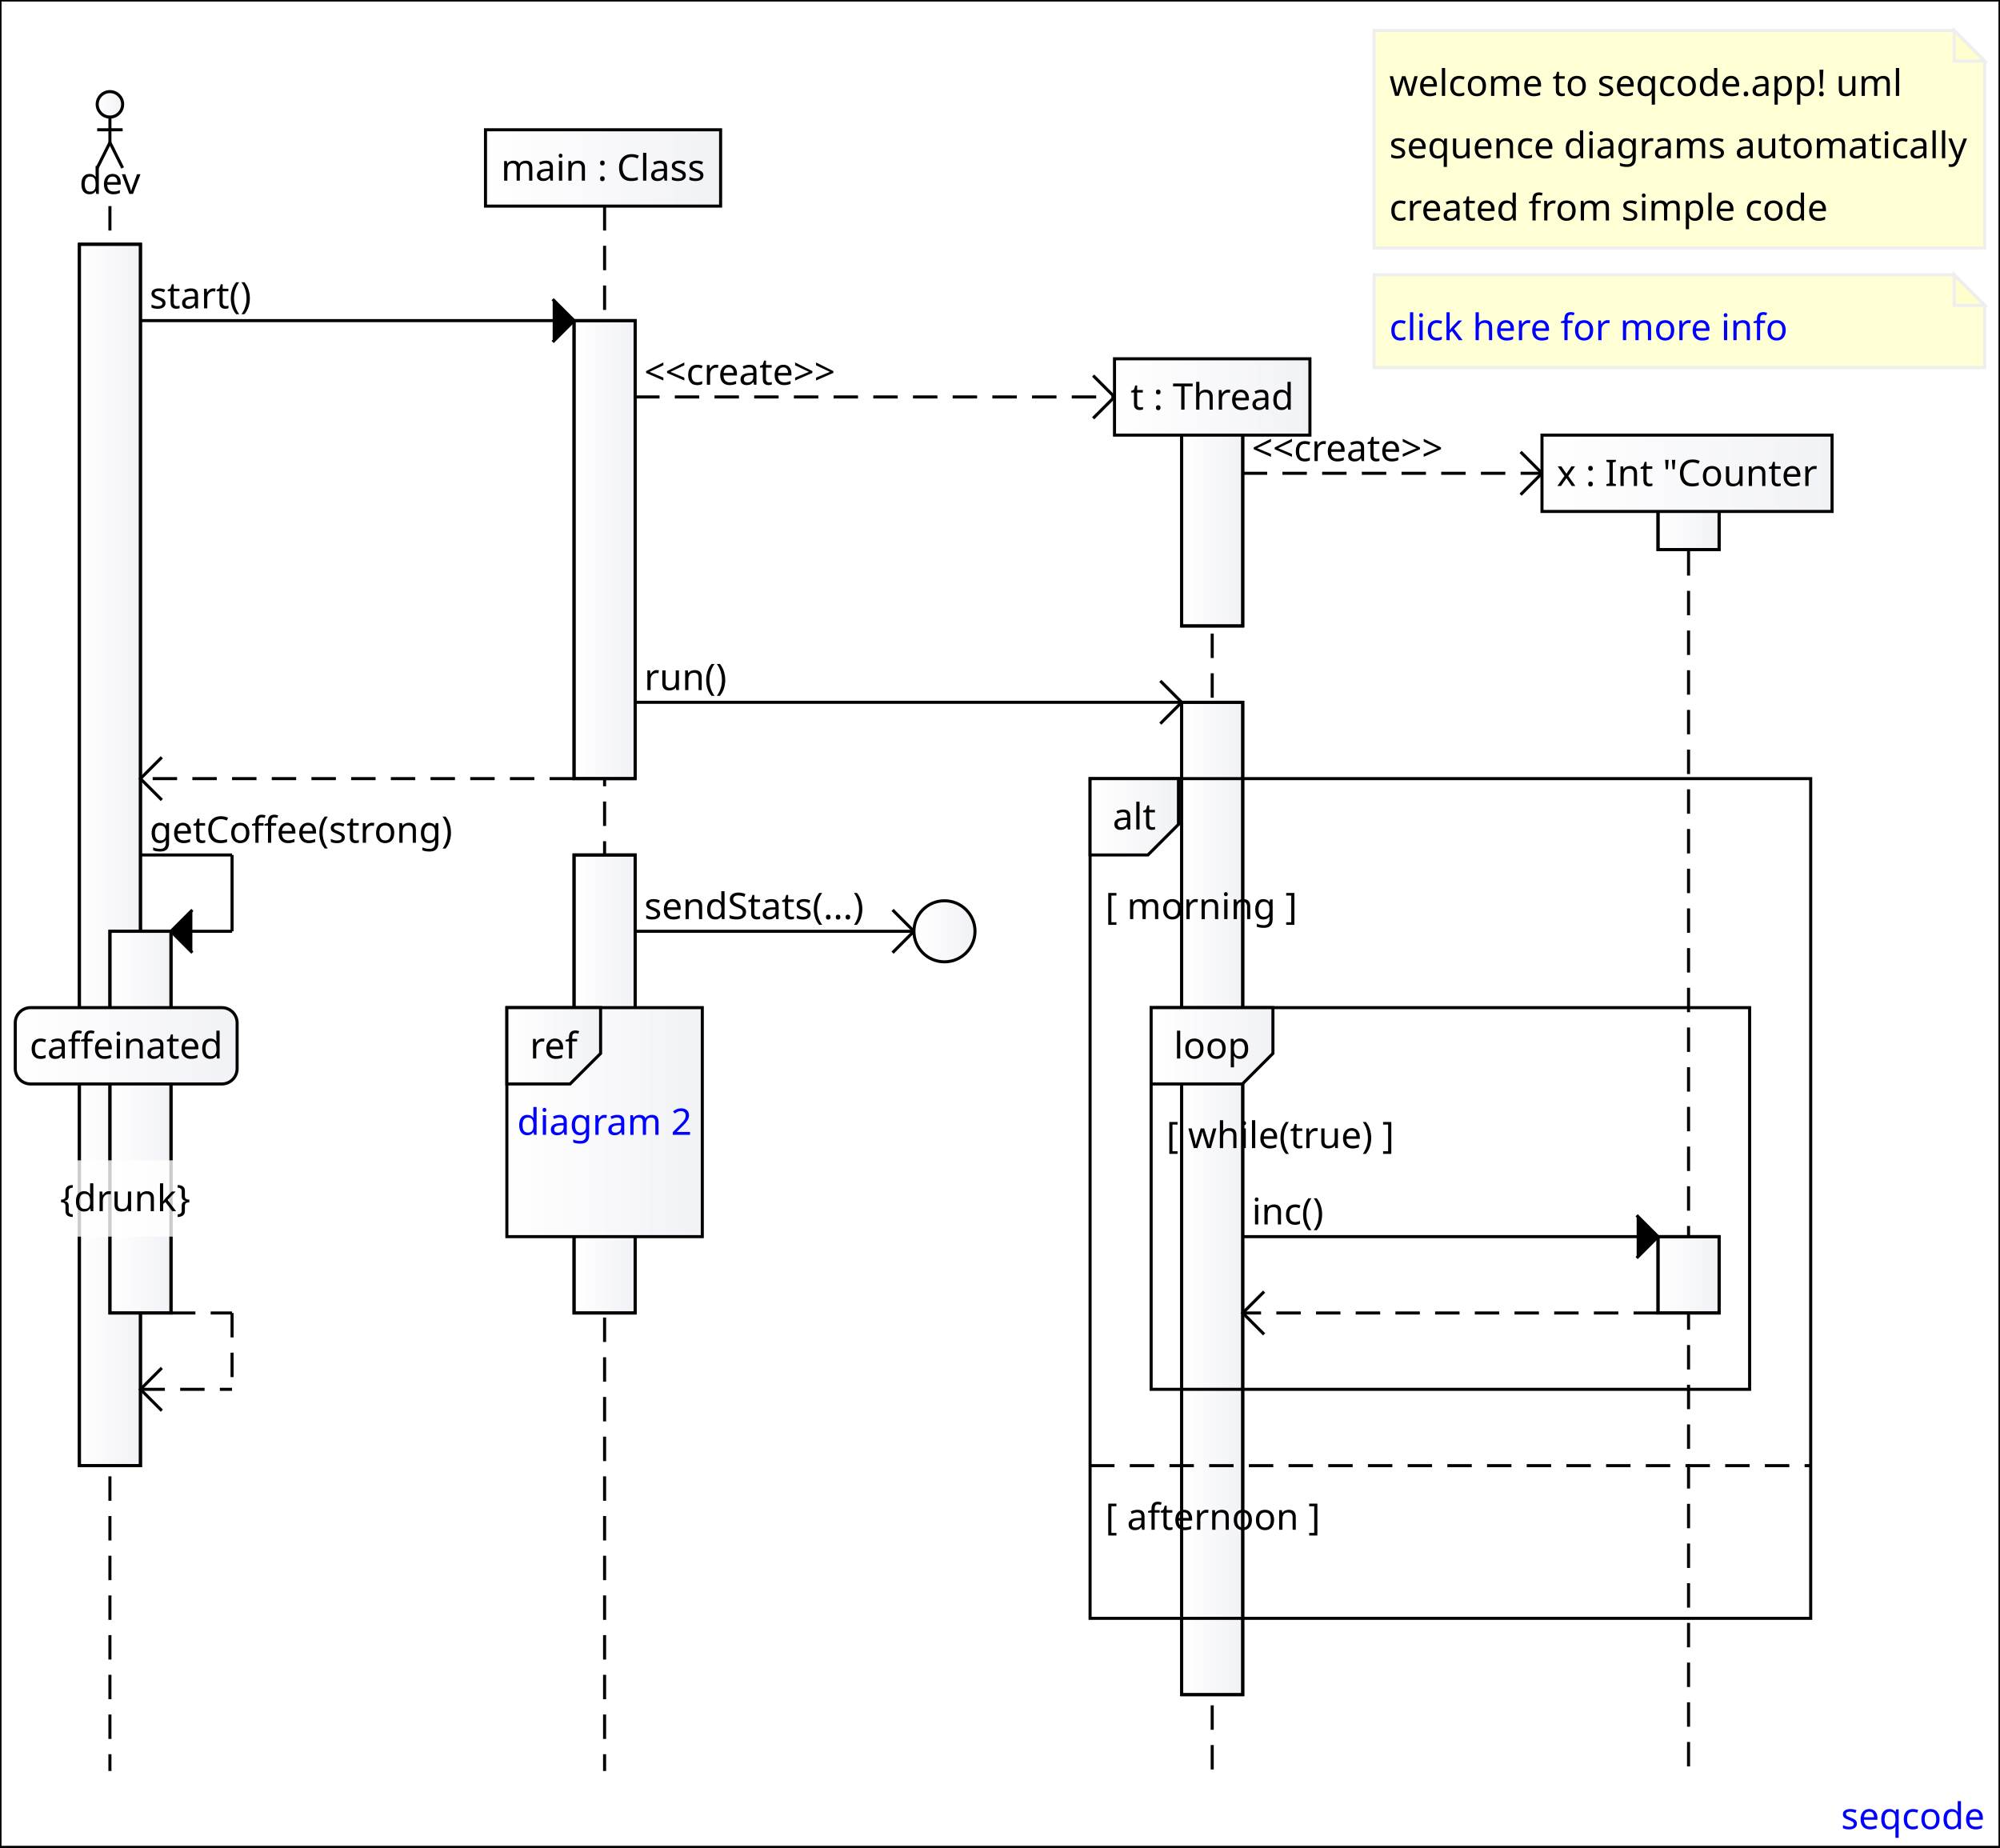
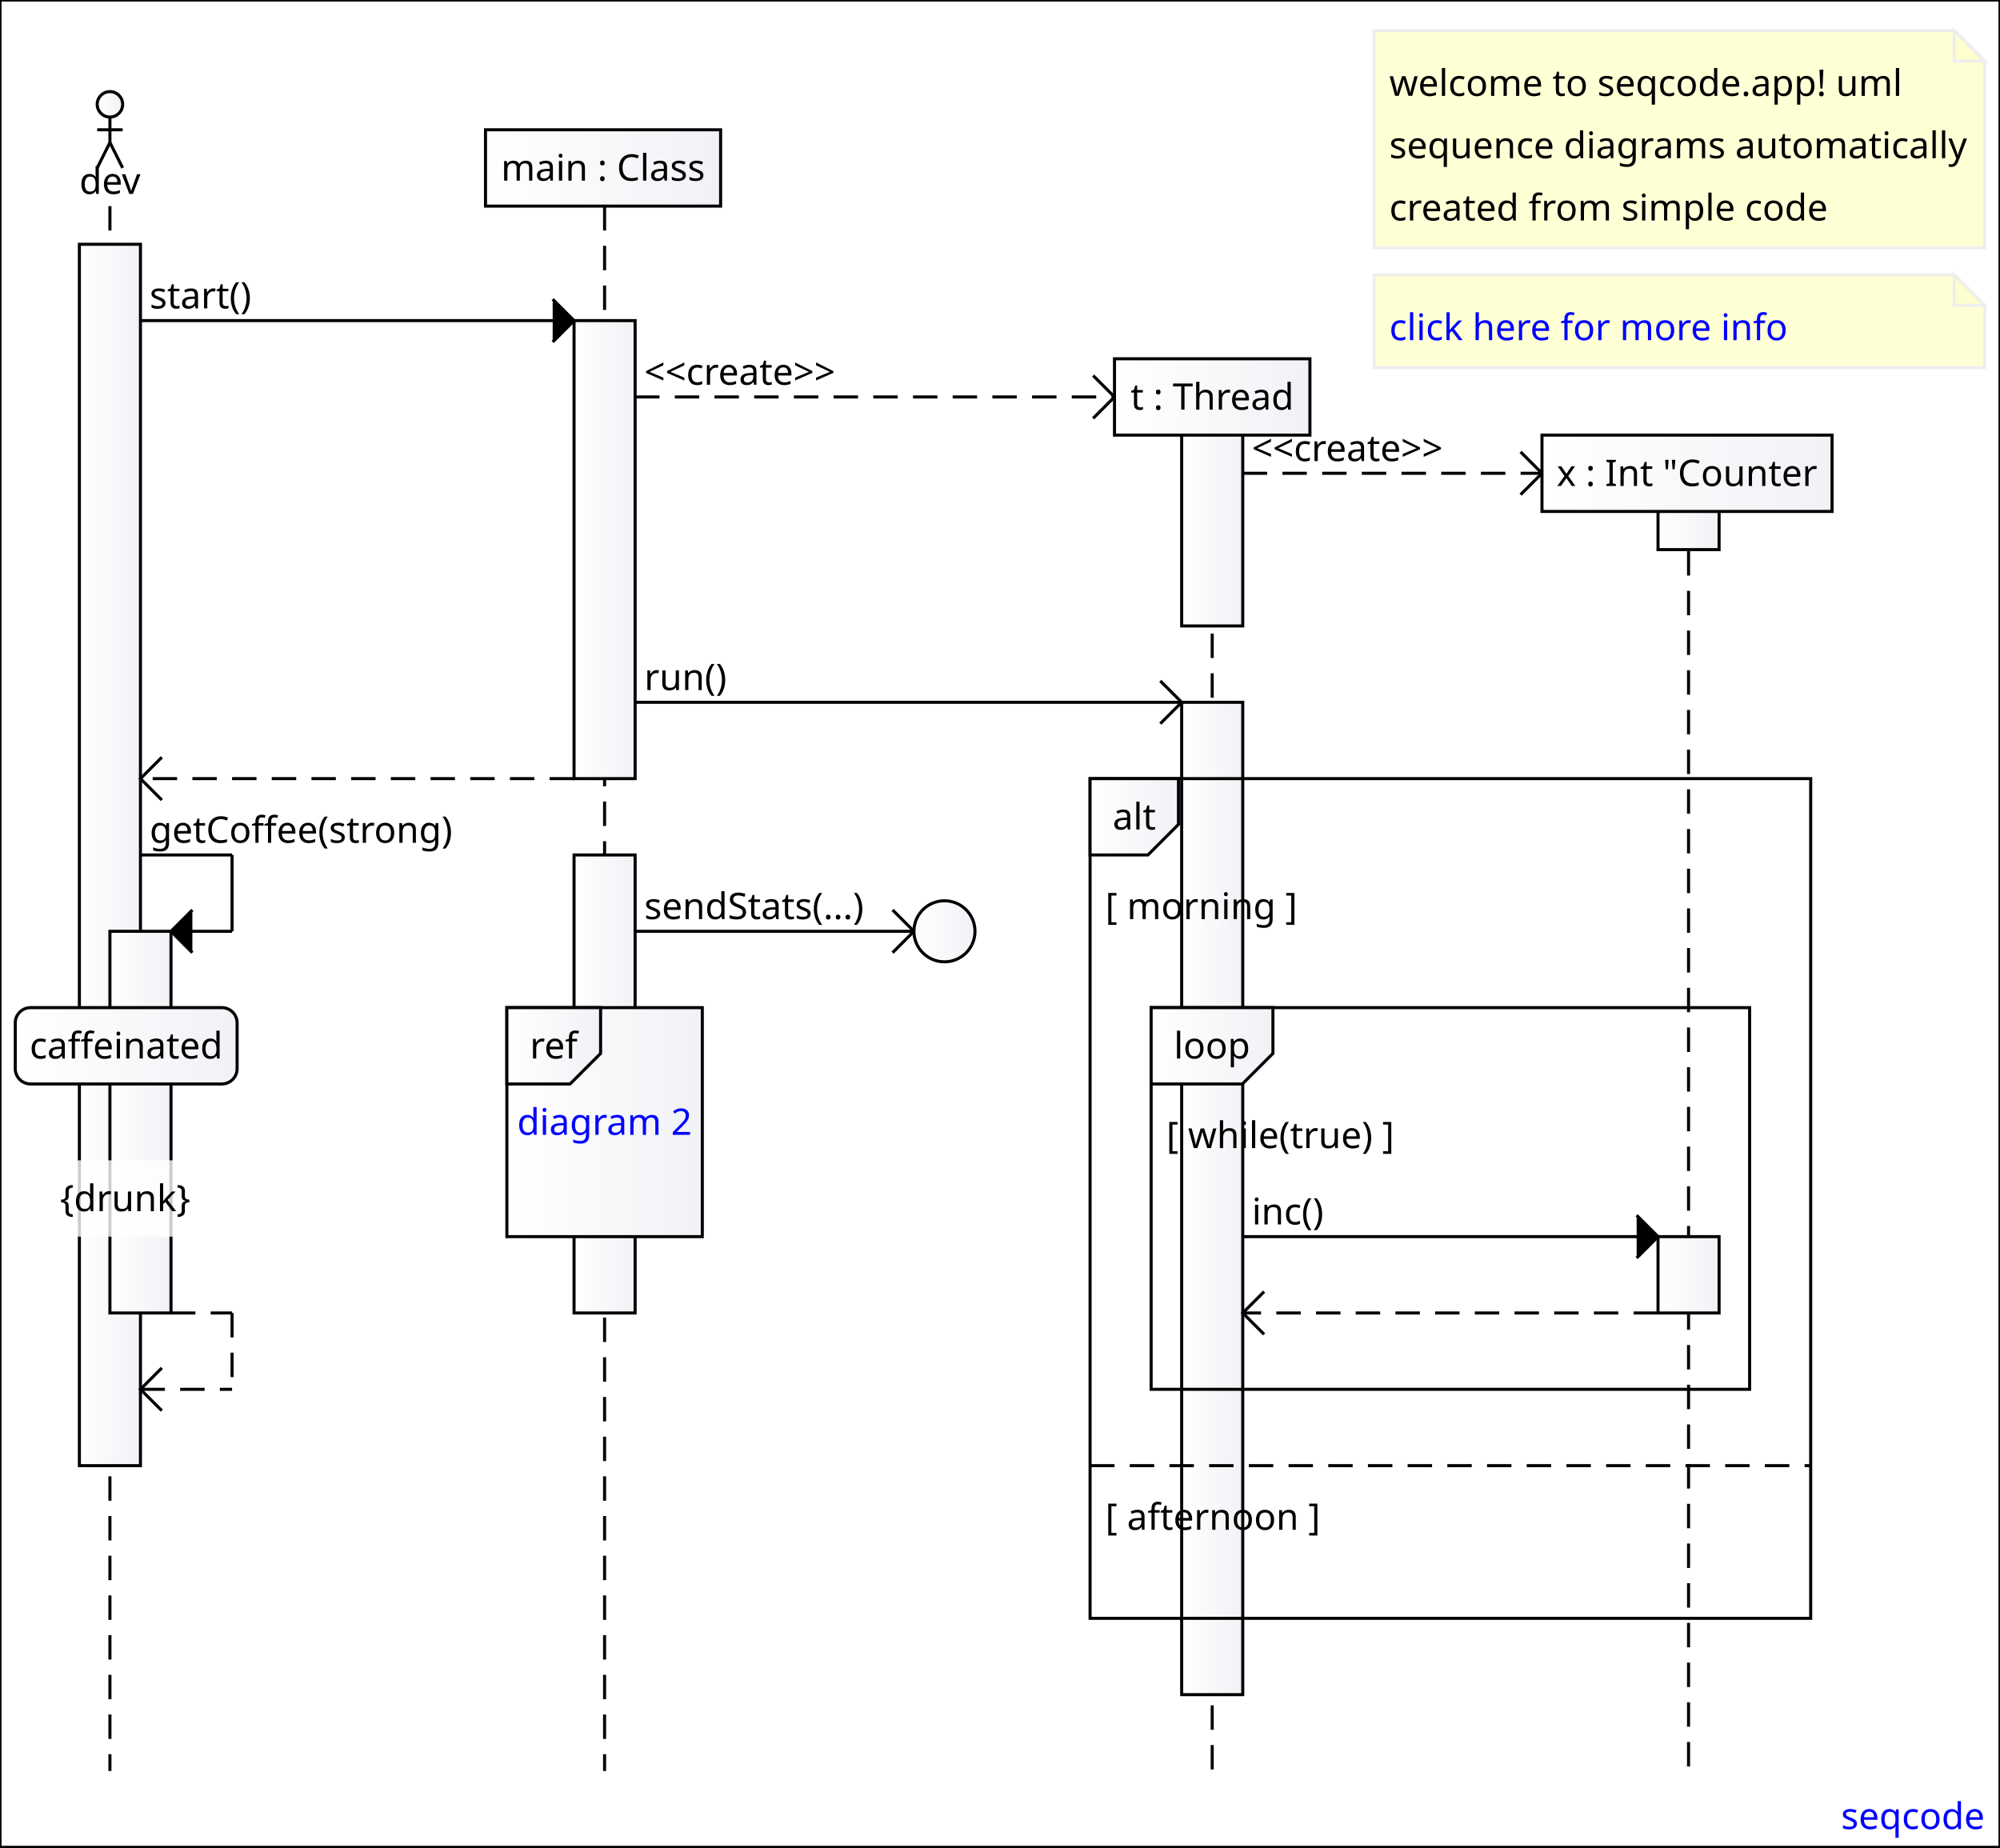
<svg xmlns="http://www.w3.org/2000/svg" version="1.1" width="655" height="605" viewBox="0 0 655 605">
  <defs>
    <linearGradient id="SvgjsLinearGradient1001">
      <stop stop-color="#ffffff" offset="0" />
      <stop stop-color="#f1f2f6" offset="1" />
    </linearGradient>
    <text id="seqcode">
# actor, boundary, control, entity have special icons
dev:actor
main:Class

main.start() {

  t:Thread
  t.create() {

    x: "Int \"Counter" # long name in quotes, escaped quote
    x.create()
  }
  # . is a call (synchronous)
  # &gt; is a message (asynchronous)
  t &gt; run() {
  
    # alt, par, strict and seq create frames with multiple sections
    alt(morning) {
  
      # loop, opt, critical, ignore, consider, assert, neg and break create frames
      loop(while(true\)) { # parameters end on closing bracket, escaped bracket
        x.inc()
      }
    }
    alt(afternoon) {}
  }

  # later is used to perform actions after, outside of the normal flow
  later() {

    # self messages with no body can be +found or -lost
    -sendStats(...)
    ref(diagram 2 | link-to-diagram-2)
  }
}

getCoffee( strong ) {

  # invariant labels also supported
  state(caffeinated)

  invariant(drunk)
}

# notes are of the form note(x,y,width,message)
note(450,10,200,welcome to seqcode.app! uml sequence diagrams automatically created from simple code)
note(450,90,200, click here for more info | /docs)

</text>
  </defs>
  <rect width="655" height="605" fill="white" stroke-width="1" stroke="black" />
  <line x1="36" y1="67.5" x2="36" y2="580" stroke-dasharray="8 5" stroke-width="1" stroke="black" />
  <line x1="198" y1="67.5" x2="198" y2="580" stroke-dasharray="8 5" stroke-width="1" stroke="black" />
  <line x1="397" y1="142.5" x2="397" y2="580" stroke-dasharray="8 5" stroke-width="1" stroke="black" />
  <line x1="553" y1="167.5" x2="553" y2="580" stroke-dasharray="8 5" stroke-width="1" stroke="black" />
  <g>
    <rect width="20" height="400" x="26" y="80" fill="url(#SvgjsLinearGradient1001)" stroke-width="1" stroke="black" />
  </g>
-   <rect width="20" height="400" x="26" y="80" fill="transparent" stroke-width="1" stroke="black" />
  <g>
    <rect width="20" height="125" x="36" y="305" fill="url(#SvgjsLinearGradient1001)" stroke-width="1" stroke="black" />
  </g>
-   <rect width="20" height="125" x="36" y="305" fill="transparent" stroke-width="1" stroke="black" />
  <g>
    <rect width="20" height="150" x="188" y="105" fill="url(#SvgjsLinearGradient1001)" stroke-width="1" stroke="black" />
  </g>
-   <rect width="20" height="150" x="188" y="105" fill="transparent" stroke-width="1" stroke="black" />
  <g>
    <rect width="20" height="150" x="188" y="280" fill="url(#SvgjsLinearGradient1001)" stroke-width="1" stroke="black" />
  </g>
-   <rect width="20" height="150" x="188" y="280" fill="transparent" stroke-width="1" stroke="black" />
  <g>
    <rect width="20" height="75" x="387" y="130" fill="url(#SvgjsLinearGradient1001)" stroke-width="1" stroke="black" />
  </g>
-   <rect width="20" height="75" x="387" y="130" fill="transparent" stroke-width="1" stroke="black" />
  <g>
    <rect width="20" height="325" x="387" y="230" fill="url(#SvgjsLinearGradient1001)" stroke-width="1" stroke="black" />
  </g>
-   <rect width="20" height="325" x="387" y="230" fill="transparent" stroke-width="1" stroke="black" />
  <g>
    <rect width="20" height="25" x="543" y="155" fill="url(#SvgjsLinearGradient1001)" stroke-width="1" stroke="black" />
  </g>
-   <rect width="20" height="25" x="543" y="155" fill="transparent" stroke-width="1" stroke="black" />
  <g>
    <rect width="20" height="25" x="543" y="405" fill="url(#SvgjsLinearGradient1001)" stroke-width="1" stroke="black" />
  </g>
-   <rect width="20" height="25" x="543" y="405" fill="transparent" stroke-width="1" stroke="black" />
  <line x1="46" y1="105" x2="188" y2="105" stroke-width="1" stroke="black" />
  <text text-anchor="start" font-size="12" font-weight="200" font-family="sans-serif" fill="black" x="49" y="101">start()</text>
  <polyline points="181,98 188,105 181,112" fill="black" stroke-width="1" stroke="black" />
  <line x1="208" y1="130" x2="365" y2="130" stroke-dasharray="8 5" stroke-width="1" stroke="black" />
  <text text-anchor="start" font-size="12" font-weight="200" font-family="sans-serif" fill="black" x="211" y="126">&lt;&lt;create&gt;&gt;</text>
  <polyline points="358,123 365,130 358,137" fill="transparent" stroke-width="1" stroke="black" />
  <line x1="407" y1="155" x2="505" y2="155" stroke-dasharray="8 5" stroke-width="1" stroke="black" />
  <text text-anchor="start" font-size="12" font-weight="200" font-family="sans-serif" fill="black" x="410" y="151">&lt;&lt;create&gt;&gt;</text>
  <polyline points="498,148 505,155 498,162" fill="transparent" stroke-width="1" stroke="black" />
  <line x1="208" y1="230" x2="387" y2="230" stroke-width="1" stroke="black" />
  <text text-anchor="start" font-size="12" font-weight="200" font-family="sans-serif" fill="black" x="211" y="226">run()</text>
  <polyline points="380,223 387,230 380,237" fill="transparent" stroke-width="1" stroke="black" />
  <line x1="188" y1="255" x2="46" y2="255" stroke-dasharray="8 5" stroke-width="1" stroke="black" />
  <text text-anchor="end" font-size="12" font-weight="200" font-family="sans-serif" fill="black" x="185" y="251" />
  <polyline points="53,248 46,255 53,262" fill="transparent" stroke-width="1" stroke="black" />
  <line x1="407" y1="405" x2="543" y2="405" stroke-width="1" stroke="black" />
  <text text-anchor="start" font-size="12" font-weight="200" font-family="sans-serif" fill="black" x="410" y="401">inc()</text>
  <polyline points="536,398 543,405 536,412" fill="black" stroke-width="1" stroke="black" />
  <line x1="543" y1="430" x2="407" y2="430" stroke-dasharray="8 5" stroke-width="1" stroke="black" />
  <text text-anchor="end" font-size="12" font-weight="200" font-family="sans-serif" fill="black" x="540" y="426" />
  <polyline points="414,423 407,430 414,437" fill="transparent" stroke-width="1" stroke="black" />
  <line x1="208" y1="305" x2="299.314" y2="305" stroke-width="1" stroke="black" />
  <text text-anchor="start" font-size="12" font-weight="200" font-family="sans-serif" fill="black" x="211" y="301">sendStats(...)</text>
  <polyline points="292.314,298 299.314,305 292.314,312" fill="transparent" stroke-width="1" stroke="black" />
  <circle r="10" cx="309.314" cy="305" fill="url(#SvgjsLinearGradient1001)" stroke-width="1" stroke="black" />
  <text text-anchor="start" font-size="12" font-weight="200" font-family="sans-serif" fill="black" x="49" y="276">getCoffee(strong)</text>
  <line x1="46" y1="280" x2="76" y2="280" stroke-width="1" stroke="black" />
  <line x1="76" y1="280" x2="76" y2="305" stroke-width="1" stroke="black" />
  <line x1="56" y1="305" x2="76" y2="305" stroke-width="1" stroke="black" />
  <polyline points="63,298 56,305 63,312" fill="black" stroke-width="1" stroke="black" />
  <text text-anchor="start" font-size="12" font-weight="200" font-family="sans-serif" fill="black" x="59" y="426" />
  <line x1="56" y1="430" x2="76" y2="430" stroke-dasharray="8 5" stroke-width="1" stroke="black" />
  <line x1="76" y1="430" x2="76" y2="455" stroke-dasharray="8 5" stroke-width="1" stroke="black" />
  <line x1="46" y1="455" x2="76" y2="455" stroke-dasharray="8 5" stroke-width="1" stroke="black" />
  <polyline points="53,448 46,455 53,462" fill="transparent" stroke-width="1" stroke="black" />
  <g transform="matrix(1,0,0,1,36,42.5)">
    <circle r="4.167" cx="0" cy="-8.333" fill="url(#SvgjsLinearGradient1001)" stroke-width="1" stroke="black" />
    <line x1="-4.167" y1="0" x2="4.167" y2="0" stroke-width="1" stroke="black" />
    <line x1="0" y1="-4.167" x2="0" y2="4.167" stroke-width="1" stroke="black" />
    <line x1="-4.167" y1="12.5" x2="0" y2="4.167" stroke-width="1" stroke="black" />
    <line x1="0" y1="4.167" x2="4.167" y2="12.5" stroke-width="1" stroke="black" />
  </g>
  <text text-anchor="middle" font-size="12" font-weight="200" font-family="sans-serif" fill="black" x="36" y="63.5">dev</text>
  <g>
    <rect width="77" height="25" x="159" y="42.5" fill="url(#SvgjsLinearGradient1001)" stroke-width="1" stroke="black" />
    <text x="197.5" y="55" dominant-baseline="middle" text-anchor="middle" font-size="12" font-weight="200" font-family="sans-serif" fill="black">main : Class</text>
  </g>
  <g>
    <rect width="64" height="25" x="365" y="117.5" fill="url(#SvgjsLinearGradient1001)" stroke-width="1" stroke="black" />
    <text x="397" y="130" dominant-baseline="middle" text-anchor="middle" font-size="12" font-weight="200" font-family="sans-serif" fill="black">t : Thread</text>
  </g>
  <g>
    <rect width="95" height="25" x="505" y="142.5" fill="url(#SvgjsLinearGradient1001)" stroke-width="1" stroke="black" />
    <text x="552.5" y="155" dominant-baseline="middle" text-anchor="middle" font-size="12" font-weight="200" font-family="sans-serif" fill="black">x : Int "Counter</text>
  </g>
  <a href="#" target="">
    <rect width="64" height="75" x="166" y="330" fill="url(#SvgjsLinearGradient1001)" stroke-width="1" stroke="black" />
    <text x="198" y="367.5" dominant-baseline="middle" text-anchor="middle" font-size="12" font-weight="200" font-family="sans-serif" fill="#0000ff">diagram 2</text>
  </a>
  <g>
    <polygon points="166,330 166,355 186.697,355 196.697,345 196.697,330" fill="url(#SvgjsLinearGradient1001)" stroke-width="1" stroke="black" />
    <text x="181.349" y="342.5" dominant-baseline="middle" text-anchor="middle" font-size="12" font-weight="200" font-family="sans-serif" fill="black">ref</text>
  </g>
  <g>
    <rect width="72.654" height="25" x="5" y="330" rx="5" ry="5" fill="url(#SvgjsLinearGradient1001)" stroke-width="1" stroke="black" />
    <text x="41.327" y="342.5" dominant-baseline="middle" text-anchor="middle" font-size="12" font-weight="200" font-family="sans-serif" fill="black">caffeinated</text>
  </g>
  <g>
    <rect width="50" height="25" x="16" y="380" fill="rgba(255,255,255,0.8)" />
    <text x="41" y="392.5" dominant-baseline="middle" text-anchor="middle" font-size="12" font-weight="200" font-family="sans-serif" fill="black">{drunk}</text>
  </g>
  <rect width="236" height="275" x="357" y="255" fill="transparent" stroke-width="1" stroke="black" />
  <text text-anchor="start" font-size="12" font-weight="200" font-family="sans-serif" fill="black" x="362" y="301">[ morning ]</text>
  <text text-anchor="start" font-size="12" font-weight="200" font-family="sans-serif" fill="black" x="362" y="501">[ afternoon ]</text>
  <line x1="357" y1="480" x2="593" y2="480" stroke-dasharray="8 5" stroke-width="1" stroke="black" />
  <g>
    <polygon points="357,255 357,280 375.945,280 385.945,270 385.945,255" fill="url(#SvgjsLinearGradient1001)" stroke-width="1" stroke="black" />
    <text x="371.473" y="267.5" dominant-baseline="middle" text-anchor="middle" font-size="12" font-weight="200" font-family="sans-serif" fill="black">alt</text>
  </g>
  <rect width="196" height="125" x="377" y="330" fill="transparent" stroke-width="1" stroke="black" />
  <g>
    <polygon points="377,330 377,355 406.885,355 416.885,345 416.885,330" fill="url(#SvgjsLinearGradient1001)" stroke-width="1" stroke="black" />
    <text x="396.942" y="342.5" dominant-baseline="middle" text-anchor="middle" font-size="12" font-weight="200" font-family="sans-serif" fill="black">loop</text>
  </g>
  <text text-anchor="start" font-size="12" font-weight="200" font-family="sans-serif" fill="black" x="382" y="376">[ while(true) ]</text>
  <g>
    <polygon points="450,10 450,81.2 650,81.2 650,20 640,10" fill="rgba(255,255,204,0.8)" stroke-width="1" stroke="#eeeeee" />
    <polygon points="650,20 640,10 640,20" fill="rgba(255,255,204,0.8)" stroke-width="1" stroke="#eeeeee" />
    <text text-anchor="start" font-size="12" font-weight="200" font-family="sans-serif" fill="black" x="455" y="31.4">welcome to seqcode.app! uml</text>
    <text text-anchor="start" font-size="12" font-weight="200" font-family="sans-serif" fill="black" x="455" y="51.8">sequence diagrams automatically</text>
    <text text-anchor="start" font-size="12" font-weight="200" font-family="sans-serif" fill="black" x="455" y="72.2">created from simple code</text>
  </g>
  <a href="#" target="">
    <polygon points="450,90 450,120.4 650,120.4 650,100 640,90" fill="rgba(255,255,204,0.8)" stroke-width="1" stroke="#eeeeee" />
    <polygon points="650,100 640,90 640,100" fill="rgba(255,255,204,0.8)" stroke-width="1" stroke="#eeeeee" />
    <text text-anchor="start" font-size="12" font-weight="200" font-family="sans-serif" fill="#0000ff" x="455" y="111.4">click here for more info</text>
  </a>
  <a href="http://seqcode.app" target="_blank">
    <text text-anchor="end" x="650" y="599" font-size="12" font-weight="200" font-family="sans-serif" fill="#0000ff">seqcode</text>
  </a>
</svg>
